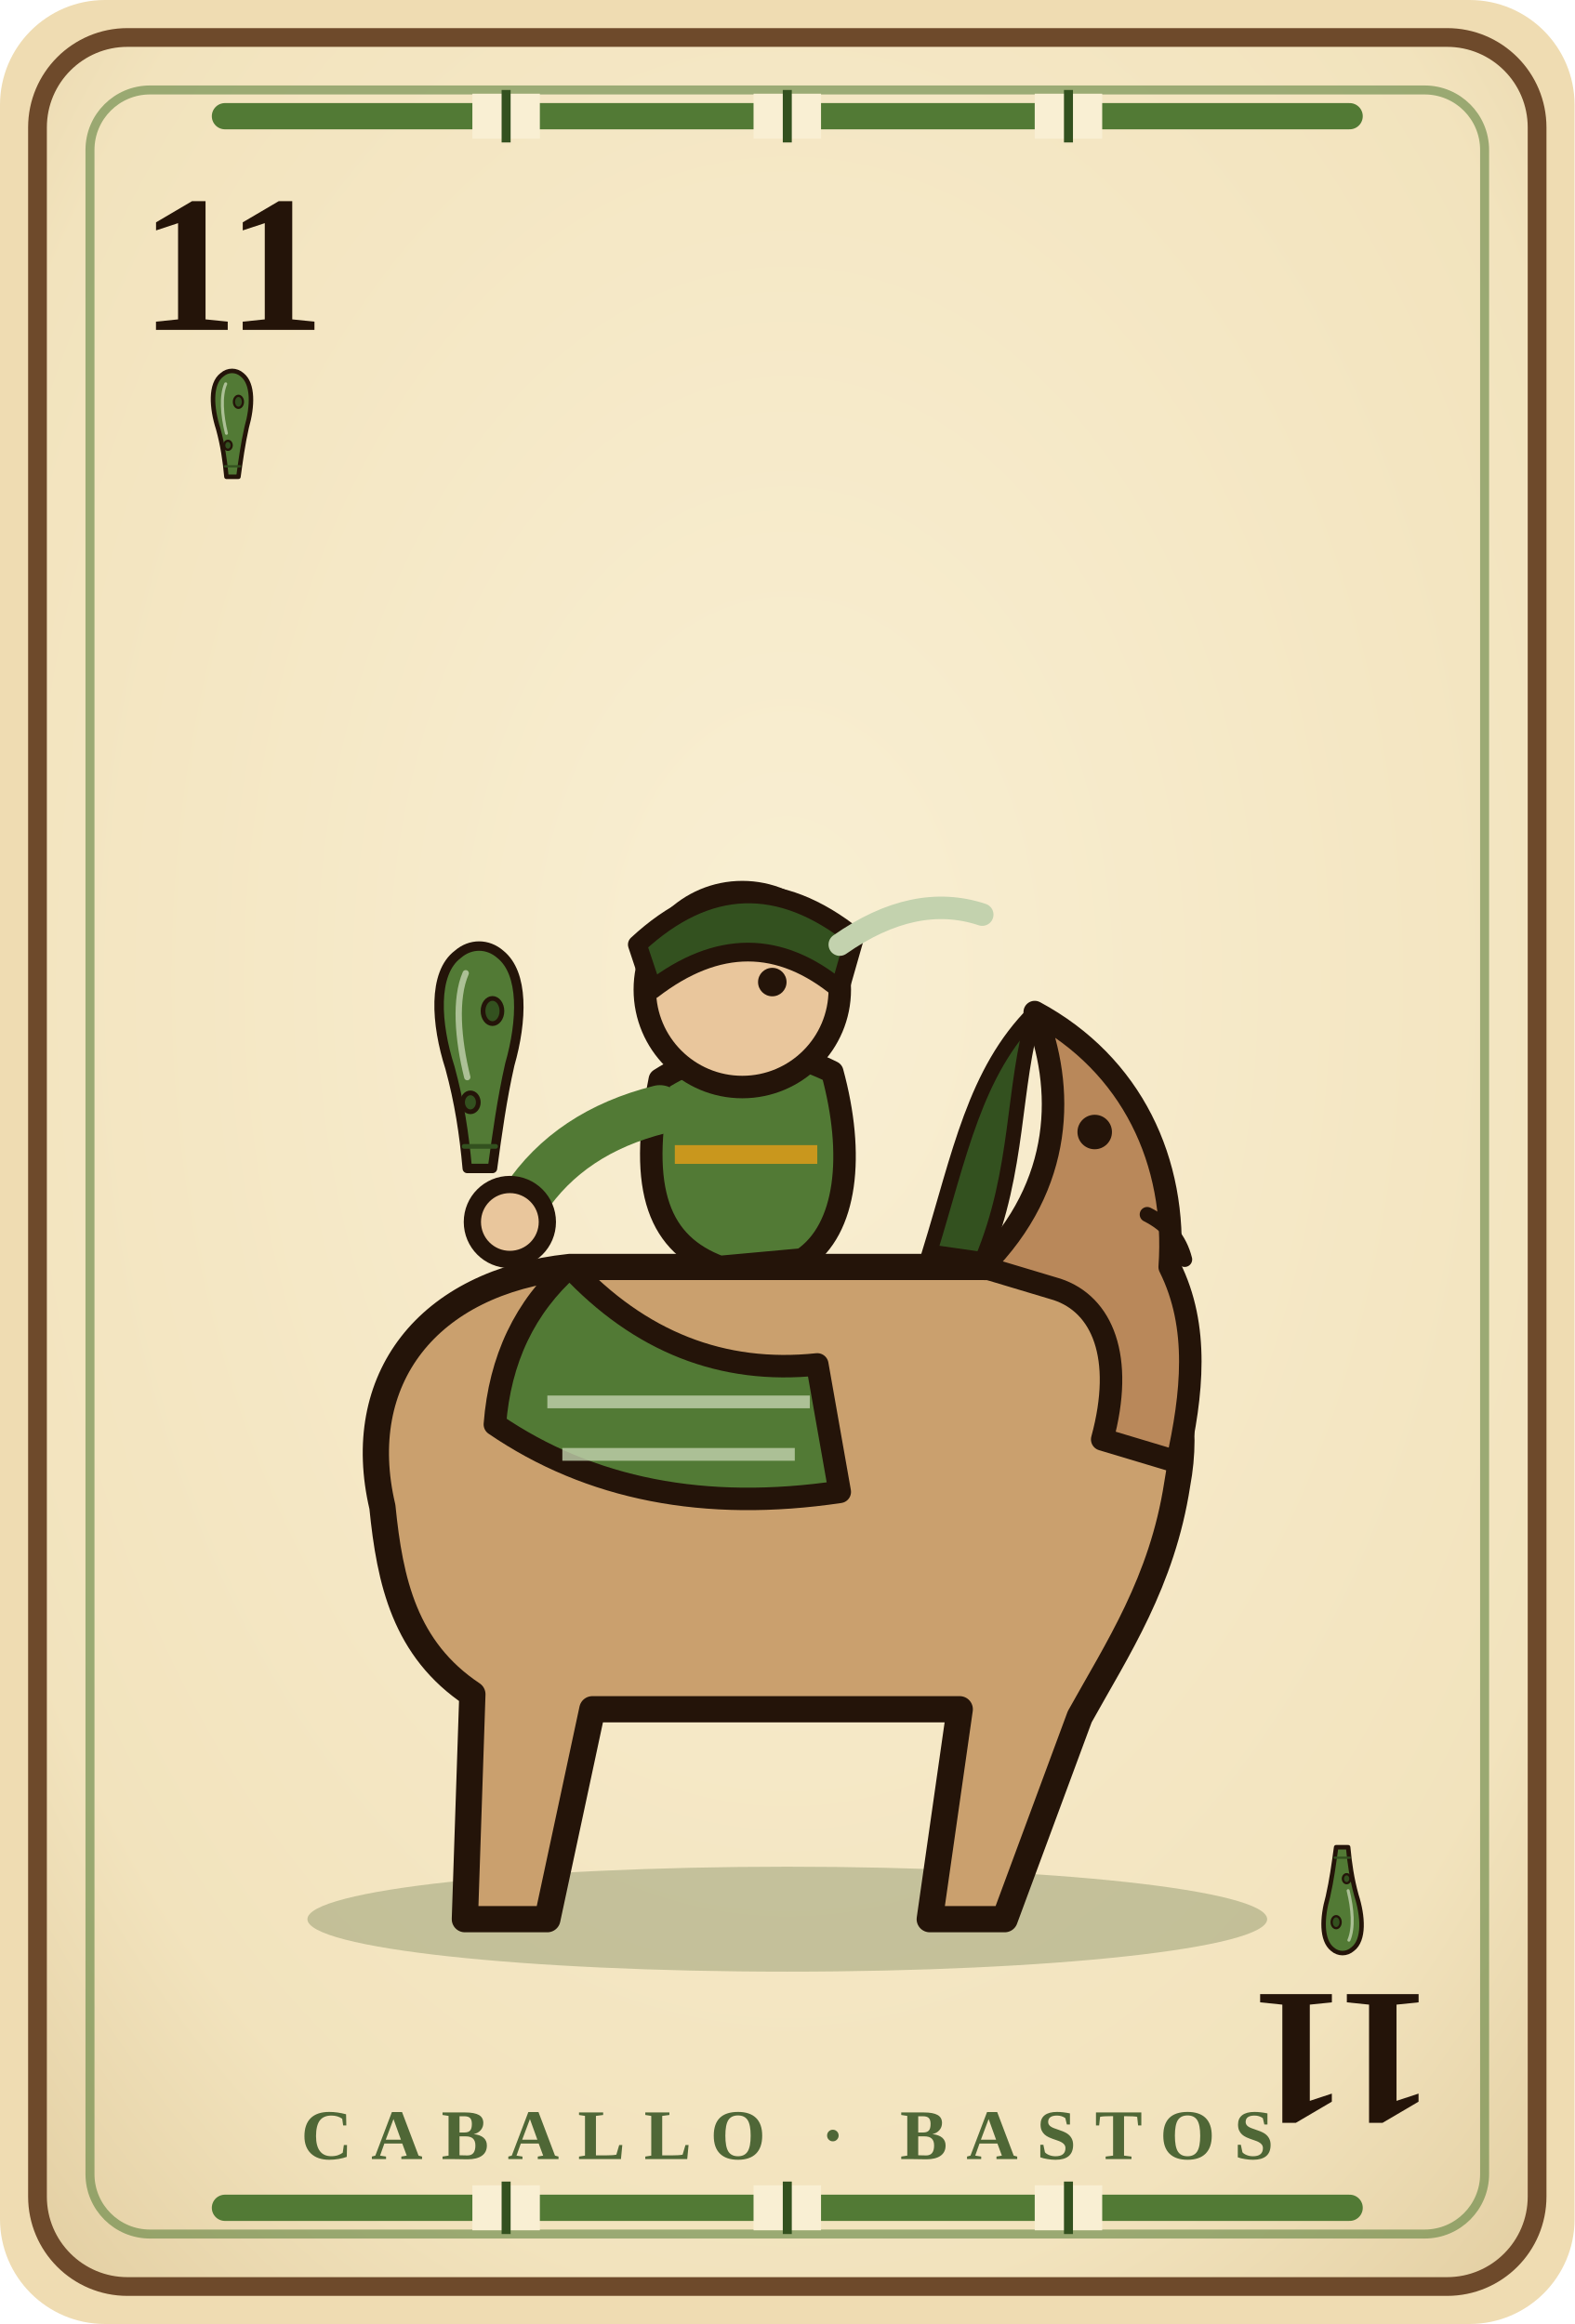
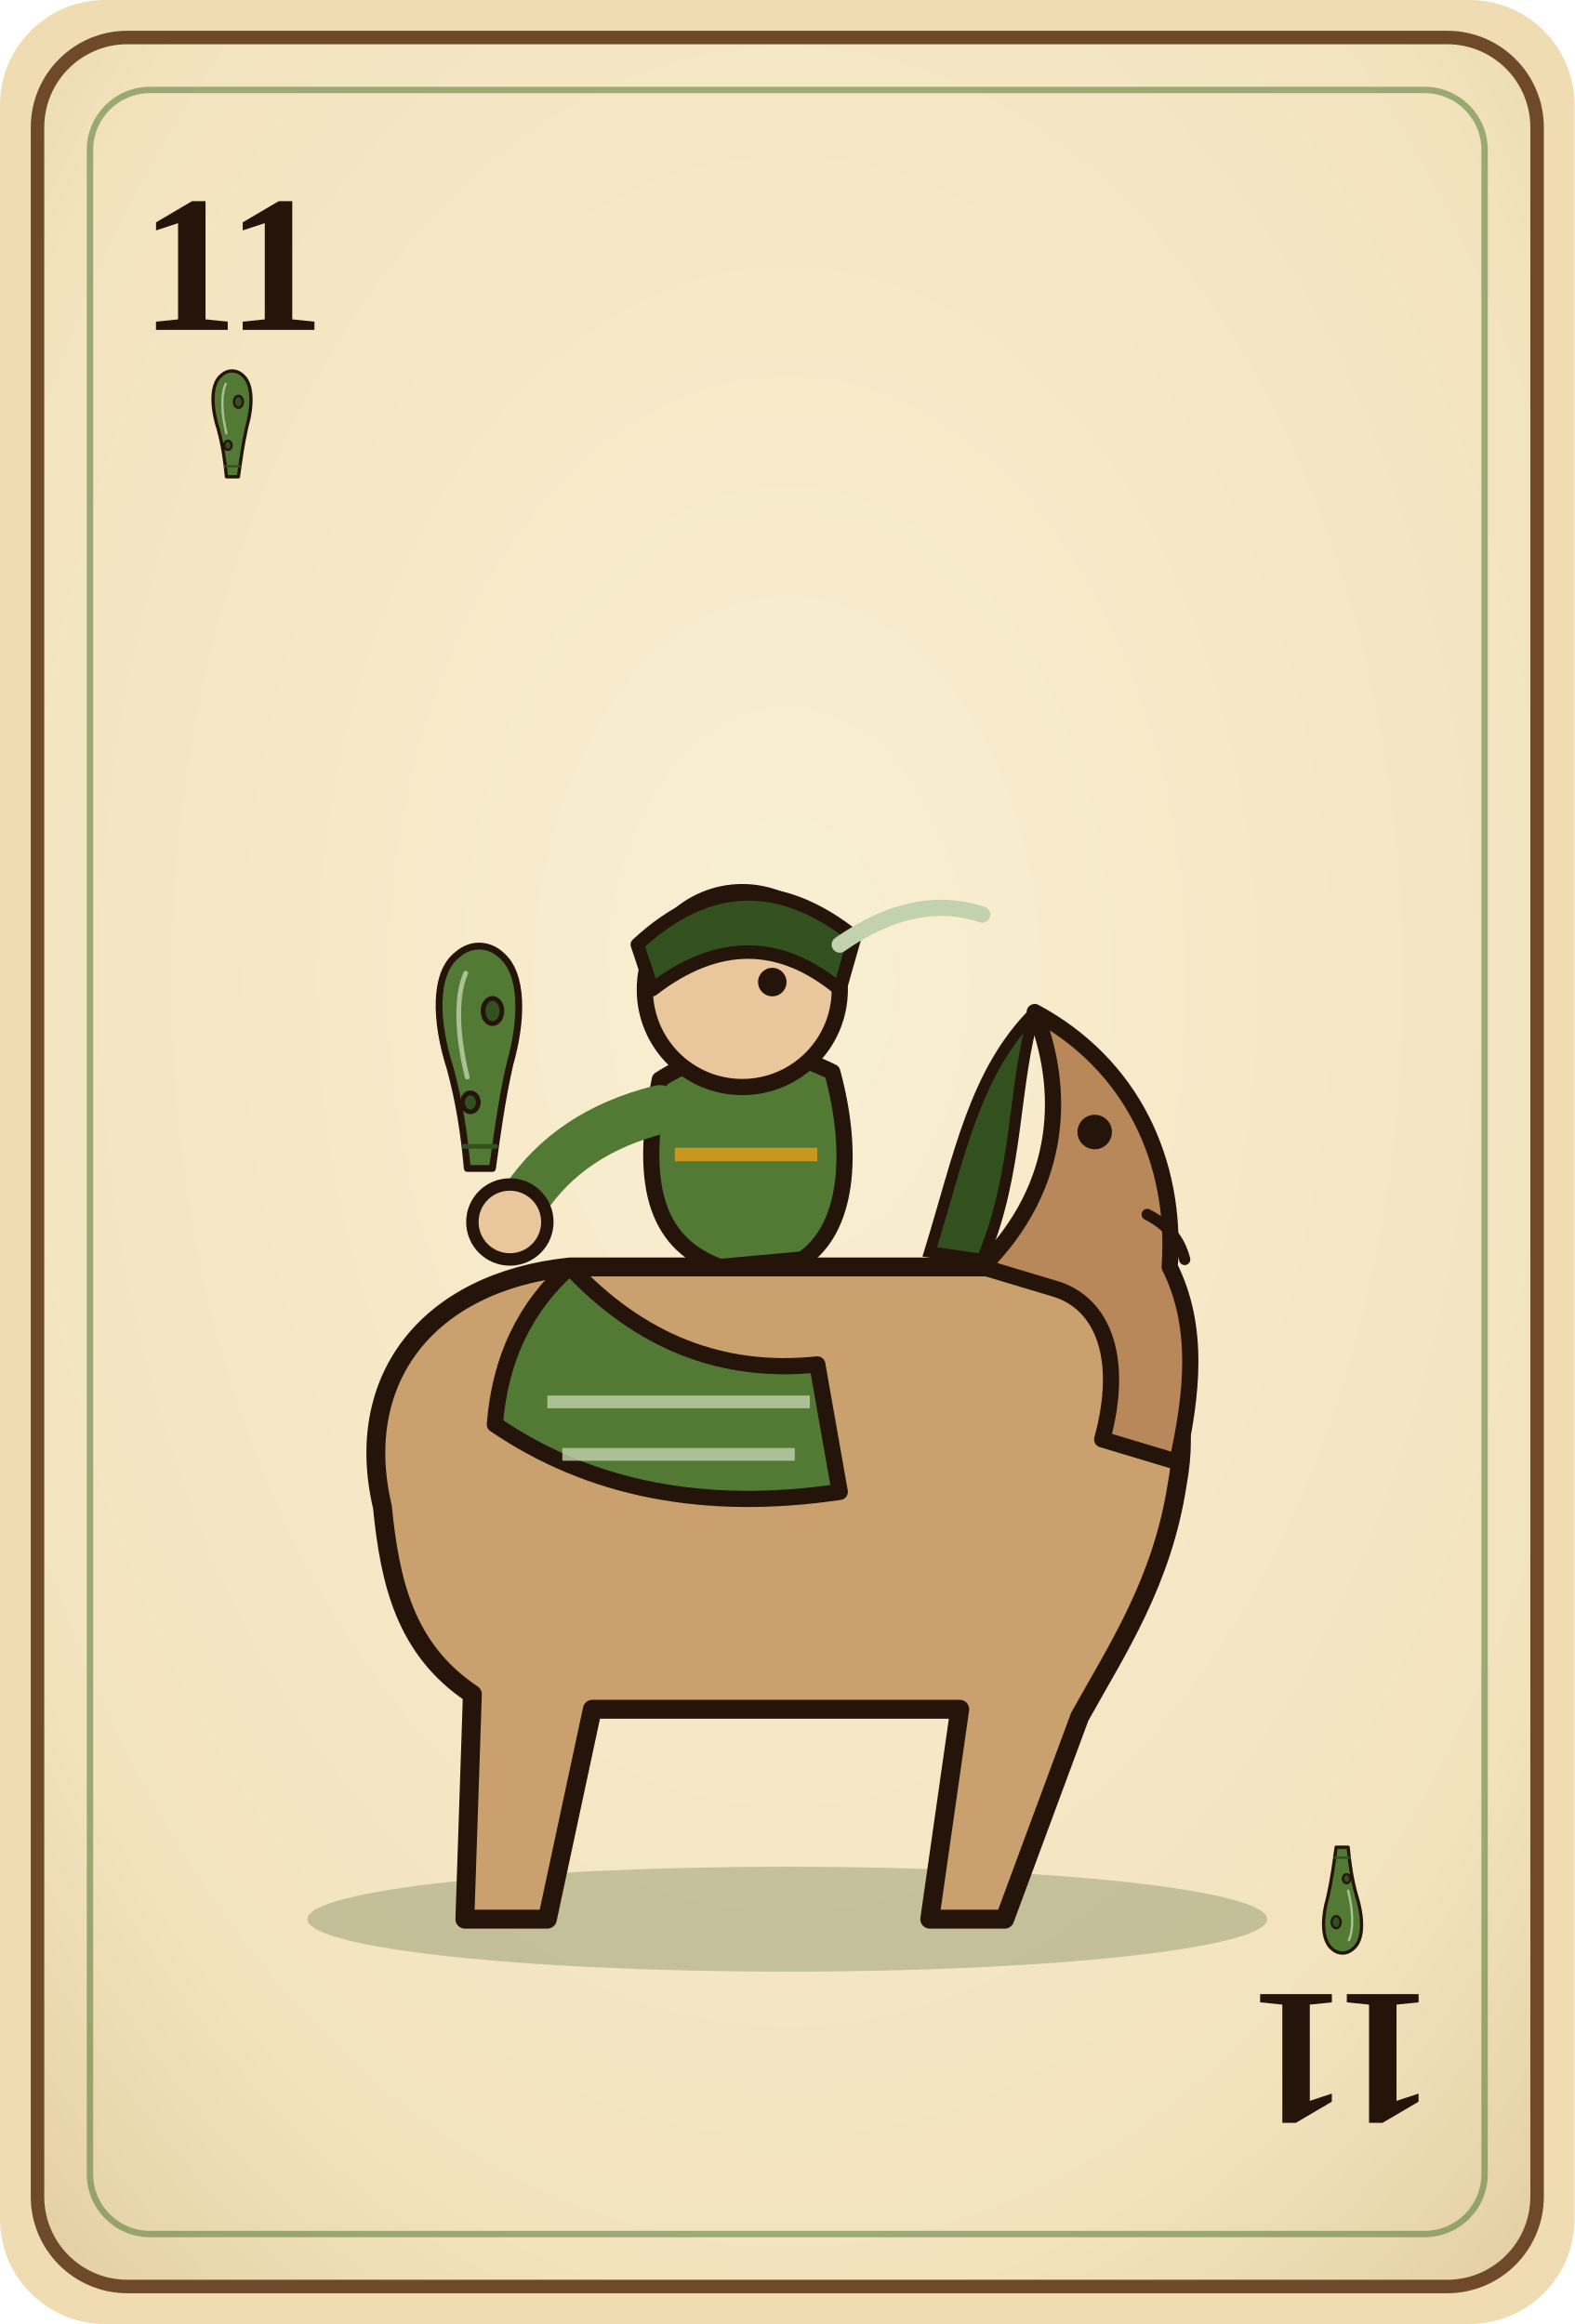
<svg xmlns="http://www.w3.org/2000/svg" width="420" height="620" viewBox="0 0 420 620" role="img" aria-label="11 de BASTOS">
  <defs>
    <radialGradient id="paper" cx="50%" cy="42%" r="75%">
      <stop offset="0%" stop-color="#f9efd3" />
      <stop offset="78%" stop-color="#f2e3bd" />
      <stop offset="100%" stop-color="#e4d0a4" />
    </radialGradient>
  </defs>
  <rect width="420" height="620" rx="28" fill="#efdcb2" />
-   <rect x="10" y="10" width="400" height="600" rx="24" fill="url(#paper)" stroke="#6e4a2b" stroke-width="5" />
-   <rect x="24" y="24" width="372" height="572" rx="16" fill="none" stroke="#527a35" stroke-width="2.4" opacity="0.55" />
-   <path d="M60,31 H360 M60,589 H360" stroke="#527a35" stroke-width="7" stroke-linecap="round" />
-   <rect x="126.0" y="25" width="18" height="12" fill="#f9efd3" />
-   <path d="M135.0,24 L135.0,38" stroke="#33511f" stroke-width="2.4" />
-   <rect x="126.0" y="583" width="18" height="12" fill="#f9efd3" />
-   <path d="M135.0,582 L135.0,596" stroke="#33511f" stroke-width="2.4" />
-   <rect x="201.0" y="25" width="18" height="12" fill="#f9efd3" />
-   <path d="M210.0,24 L210.0,38" stroke="#33511f" stroke-width="2.4" />
-   <rect x="201.0" y="583" width="18" height="12" fill="#f9efd3" />
-   <path d="M210.0,582 L210.0,596" stroke="#33511f" stroke-width="2.4" />
-   <rect x="276.0" y="25" width="18" height="12" fill="#f9efd3" />
-   <path d="M285.0,24 L285.0,38" stroke="#33511f" stroke-width="2.4" />
-   <rect x="276.0" y="583" width="18" height="12" fill="#f9efd3" />
-   <path d="M285.0,582 L285.0,596" stroke="#33511f" stroke-width="2.4" />
+   <rect x="10" y="10" width="400" height="600" rx="24" fill="url(#paper)" stroke="#6e4a2b" stroke-width="3.60" />
+   <rect x="24" y="24" width="372" height="572" rx="16" fill="none" stroke="#527a35" stroke-width="1.7" opacity="0.55" />
  <g transform="translate(62 88) rotate(0)">
    <text x="0" y="0" text-anchor="middle" font-family="Georgia, 'Times New Roman', serif" font-size="52" font-weight="700" fill="#241409">11</text>
    <g transform="translate(0 26) rotate(0) scale(0.2)">
-       <path d="M-14,-70 C-30,-58 -28,-26 -19,2 C-13,24 -10,44 -8,66 L8,66 C11,44 14,22 19,0 C27,-28 28,-58 13,-70 C5,-77 -6,-77 -14,-70 Z" fill="#527a35" stroke="#241409" stroke-width="6" stroke-linejoin="round" />
-       <path d="M-9,-58 C-16,-42 -14,-16 -8,8" fill="none" stroke="#c3d2ae" stroke-width="4" stroke-linecap="round" opacity="0.8" />
+       <path d="M-14,-70 C-30,-58 -28,-26 -19,2 C-13,24 -10,44 -8,66 L8,66 C11,44 14,22 19,0 C27,-28 28,-58 13,-70 C5,-77 -6,-77 -14,-70 Z" fill="#527a35" stroke="#241409" stroke-width="4.32" stroke-linejoin="round" />
+       <path d="M-9,-58 C-16,-42 -14,-16 -8,8" fill="none" stroke="#c3d2ae" stroke-width="3" stroke-linecap="round" opacity="0.8" />
      <ellipse cx="8" cy="-34" rx="6" ry="8" fill="#33511f" stroke="#241409" stroke-width="3" />
      <ellipse cx="-6" cy="24" rx="5" ry="6" fill="#33511f" stroke="#241409" stroke-width="3" />
      <path d="M-10,52 H10" stroke="#33511f" stroke-width="3" stroke-linecap="round" />
    </g>
  </g>
  <g transform="translate(358 532) rotate(180)">
    <text x="0" y="0" text-anchor="middle" font-family="Georgia, 'Times New Roman', serif" font-size="52" font-weight="700" fill="#241409">11</text>
    <g transform="translate(0 26) rotate(0) scale(0.2)">
-       <path d="M-14,-70 C-30,-58 -28,-26 -19,2 C-13,24 -10,44 -8,66 L8,66 C11,44 14,22 19,0 C27,-28 28,-58 13,-70 C5,-77 -6,-77 -14,-70 Z" fill="#527a35" stroke="#241409" stroke-width="6" stroke-linejoin="round" />
-       <path d="M-9,-58 C-16,-42 -14,-16 -8,8" fill="none" stroke="#c3d2ae" stroke-width="4" stroke-linecap="round" opacity="0.8" />
+       <path d="M-14,-70 C-30,-58 -28,-26 -19,2 C-13,24 -10,44 -8,66 L8,66 C11,44 14,22 19,0 C27,-28 28,-58 13,-70 C5,-77 -6,-77 -14,-70 Z" fill="#527a35" stroke="#241409" stroke-width="4.32" stroke-linejoin="round" />
+       <path d="M-9,-58 C-16,-42 -14,-16 -8,8" fill="none" stroke="#c3d2ae" stroke-width="3" stroke-linecap="round" opacity="0.8" />
      <ellipse cx="8" cy="-34" rx="6" ry="8" fill="#33511f" stroke="#241409" stroke-width="3" />
      <ellipse cx="-6" cy="24" rx="5" ry="6" fill="#33511f" stroke="#241409" stroke-width="3" />
      <path d="M-10,52 H10" stroke="#33511f" stroke-width="3" stroke-linecap="round" />
    </g>
  </g>
-   <text x="210" y="576" text-anchor="middle" font-family="Georgia, 'Times New Roman', serif" font-size="19" font-weight="700" letter-spacing="5" fill="#33511f" opacity="0.85">CABALLO · BASTOS</text>
  <g transform="translate(210 348)">
    <ellipse cx="0" cy="164" rx="128" ry="14" fill="#33511f" opacity="0.25" />
-     <path d="M-108,54 C-116,20 -96,-6 -58,-10 L52,-10 C92,-10 110,16 104,48 C100,74 88,92 78,110 L58,164 L38,164 L46,108 L-52,108 L-64,164 L-86,164 L-84,104 C-102,92 -106,74 -108,54 Z" fill="#caa06e" stroke="#241409" stroke-width="7" stroke-linejoin="round" />
-     <path d="M52,-10 C74,-32 74,-58 66,-78 C92,-64 104,-38 102,-10 C110,6 108,24 104,42 L84,36 C90,14 84,0 72,-4 Z" fill="#b9885a" stroke="#241409" stroke-width="6" stroke-linejoin="round" />
-     <path d="M66,-78 C60,-58 62,-36 52,-12 L38,-14 C46,-40 50,-62 66,-78 Z" fill="#33511f" stroke="#241409" stroke-width="4" />
+     <path d="M-108,54 C-116,20 -96,-6 -58,-10 L52,-10 C92,-10 110,16 104,48 C100,74 88,92 78,110 L58,164 L38,164 L46,108 L-52,108 L-64,164 L-86,164 L-84,104 C-102,92 -106,74 -108,54 Z" fill="#caa06e" stroke="#241409" stroke-width="5.04" stroke-linejoin="round" />
+     <path d="M52,-10 C74,-32 74,-58 66,-78 C92,-64 104,-38 102,-10 C110,6 108,24 104,42 L84,36 C90,14 84,0 72,-4 Z" fill="#b9885a" stroke="#241409" stroke-width="4.32" stroke-linejoin="round" />
+     <path d="M66,-78 C60,-58 62,-36 52,-12 L38,-14 C46,-40 50,-62 66,-78 Z" fill="#33511f" stroke="#241409" stroke-width="3" />
    <circle cx="82" cy="-46" r="4.6" fill="#241409" />
-     <path d="M96,-24 Q104,-20 106,-12" fill="none" stroke="#241409" stroke-width="4" stroke-linecap="round" />
-     <path d="M-58,-10 Q-30,20 8,16 L14,50 Q-40,58 -78,32 Q-76,6 -58,-10 Z" fill="#527a35" stroke="#241409" stroke-width="6" stroke-linejoin="round" />
+     <path d="M96,-24 Q104,-20 106,-12" fill="none" stroke="#241409" stroke-width="3" stroke-linecap="round" />
+     <path d="M-58,-10 Q-30,20 8,16 L14,50 Q-40,58 -78,32 Q-76,6 -58,-10 Z" fill="#527a35" stroke="#241409" stroke-width="4.32" stroke-linejoin="round" />
    <path d="M-64,26 H6 M-60,40 H2" stroke="#c3d2ae" stroke-width="3.4" opacity="0.8" />
-     <path d="M-34,-60 C-40,-30 -34,-16 -18,-10 L4,-12 C16,-20 18,-40 12,-62 Q-12,-74 -34,-60 Z" fill="#527a35" stroke="#241409" stroke-width="6" stroke-linejoin="round" />
-     <path d="M-30,-40 H8" stroke="#c9971d" stroke-width="5" />
-     <circle cx="-12" cy="-84" r="26" fill="#e9c69c" stroke="#241409" stroke-width="6" />
+     <path d="M-34,-60 C-40,-30 -34,-16 -18,-10 L4,-12 C16,-20 18,-40 12,-62 Q-12,-74 -34,-60 Z" fill="#527a35" stroke="#241409" stroke-width="4.32" stroke-linejoin="round" />
+     <path d="M-30,-40 H8" stroke="#c9971d" stroke-width="3.60" />
+     <circle cx="-12" cy="-84" r="26" fill="#e9c69c" stroke="#241409" stroke-width="4.32" />
    <circle cx="-4" cy="-86" r="3.8" fill="#241409" />
-     <path d="M-40,-96 Q-12,-122 18,-98 L14,-84 Q-10,-104 -36,-84 Z" fill="#33511f" stroke="#241409" stroke-width="5" stroke-linejoin="round" />
-     <path d="M14,-96 Q34,-110 52,-104" fill="none" stroke="#c3d2ae" stroke-width="6" stroke-linecap="round" />
+     <path d="M-40,-96 Q-12,-122 18,-98 L14,-84 Q-10,-104 -36,-84 Z" fill="#33511f" stroke="#241409" stroke-width="3.60" stroke-linejoin="round" />
+     <path d="M14,-96 Q34,-110 52,-104" fill="none" stroke="#c3d2ae" stroke-width="4.32" stroke-linecap="round" />
    <path d="M-34,-52 Q-58,-46 -70,-28" fill="none" stroke="#527a35" stroke-width="13" stroke-linecap="round" />
-     <circle cx="-74" cy="-22" r="10" fill="#e9c69c" stroke="#241409" stroke-width="4.6" />
+     <circle cx="-74" cy="-22" r="10" fill="#e9c69c" stroke="#241409" stroke-width="3.31" />
    <g transform="translate(-82 -64) rotate(0) scale(0.42)">
-       <path d="M-14,-70 C-30,-58 -28,-26 -19,2 C-13,24 -10,44 -8,66 L8,66 C11,44 14,22 19,0 C27,-28 28,-58 13,-70 C5,-77 -6,-77 -14,-70 Z" fill="#527a35" stroke="#241409" stroke-width="6" stroke-linejoin="round" />
-       <path d="M-9,-58 C-16,-42 -14,-16 -8,8" fill="none" stroke="#c3d2ae" stroke-width="4" stroke-linecap="round" opacity="0.8" />
+       <path d="M-14,-70 C-30,-58 -28,-26 -19,2 C-13,24 -10,44 -8,66 L8,66 C11,44 14,22 19,0 C27,-28 28,-58 13,-70 C5,-77 -6,-77 -14,-70 Z" fill="#527a35" stroke="#241409" stroke-width="4.32" stroke-linejoin="round" />
+       <path d="M-9,-58 C-16,-42 -14,-16 -8,8" fill="none" stroke="#c3d2ae" stroke-width="3" stroke-linecap="round" opacity="0.8" />
      <ellipse cx="8" cy="-34" rx="6" ry="8" fill="#33511f" stroke="#241409" stroke-width="3" />
      <ellipse cx="-6" cy="24" rx="5" ry="6" fill="#33511f" stroke="#241409" stroke-width="3" />
      <path d="M-10,52 H10" stroke="#33511f" stroke-width="3" stroke-linecap="round" />
    </g>
  </g>
</svg>
